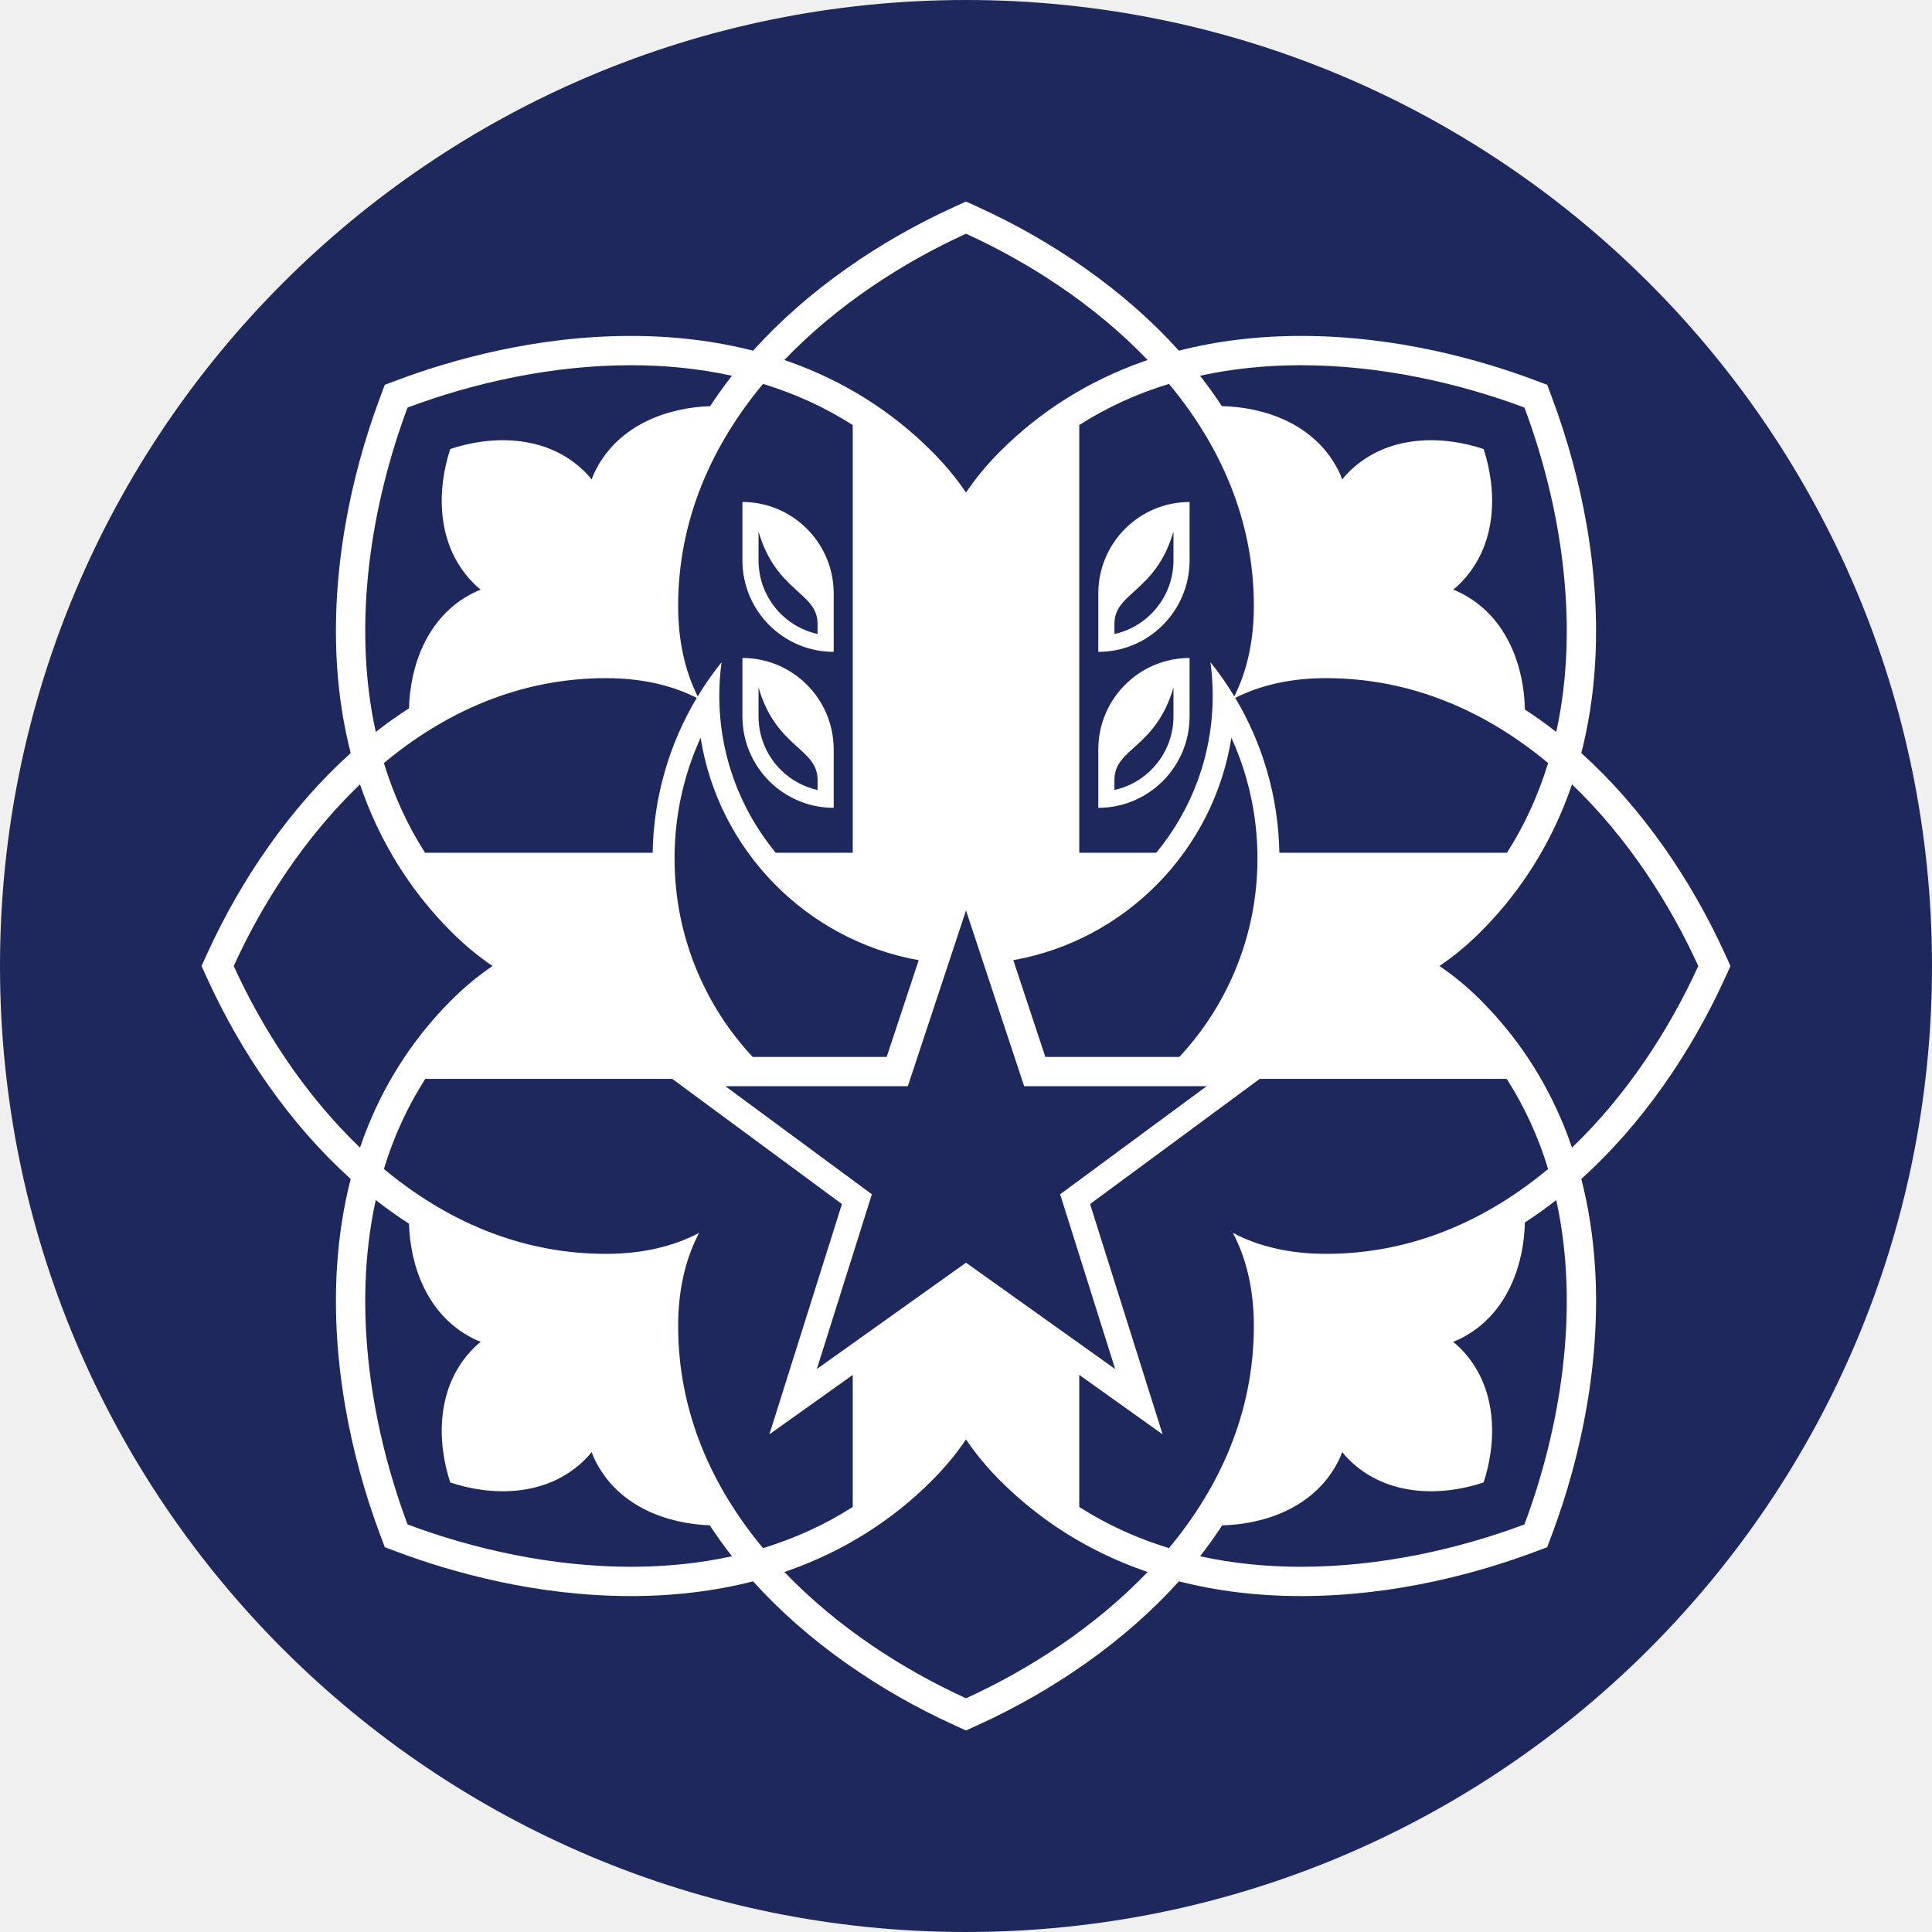
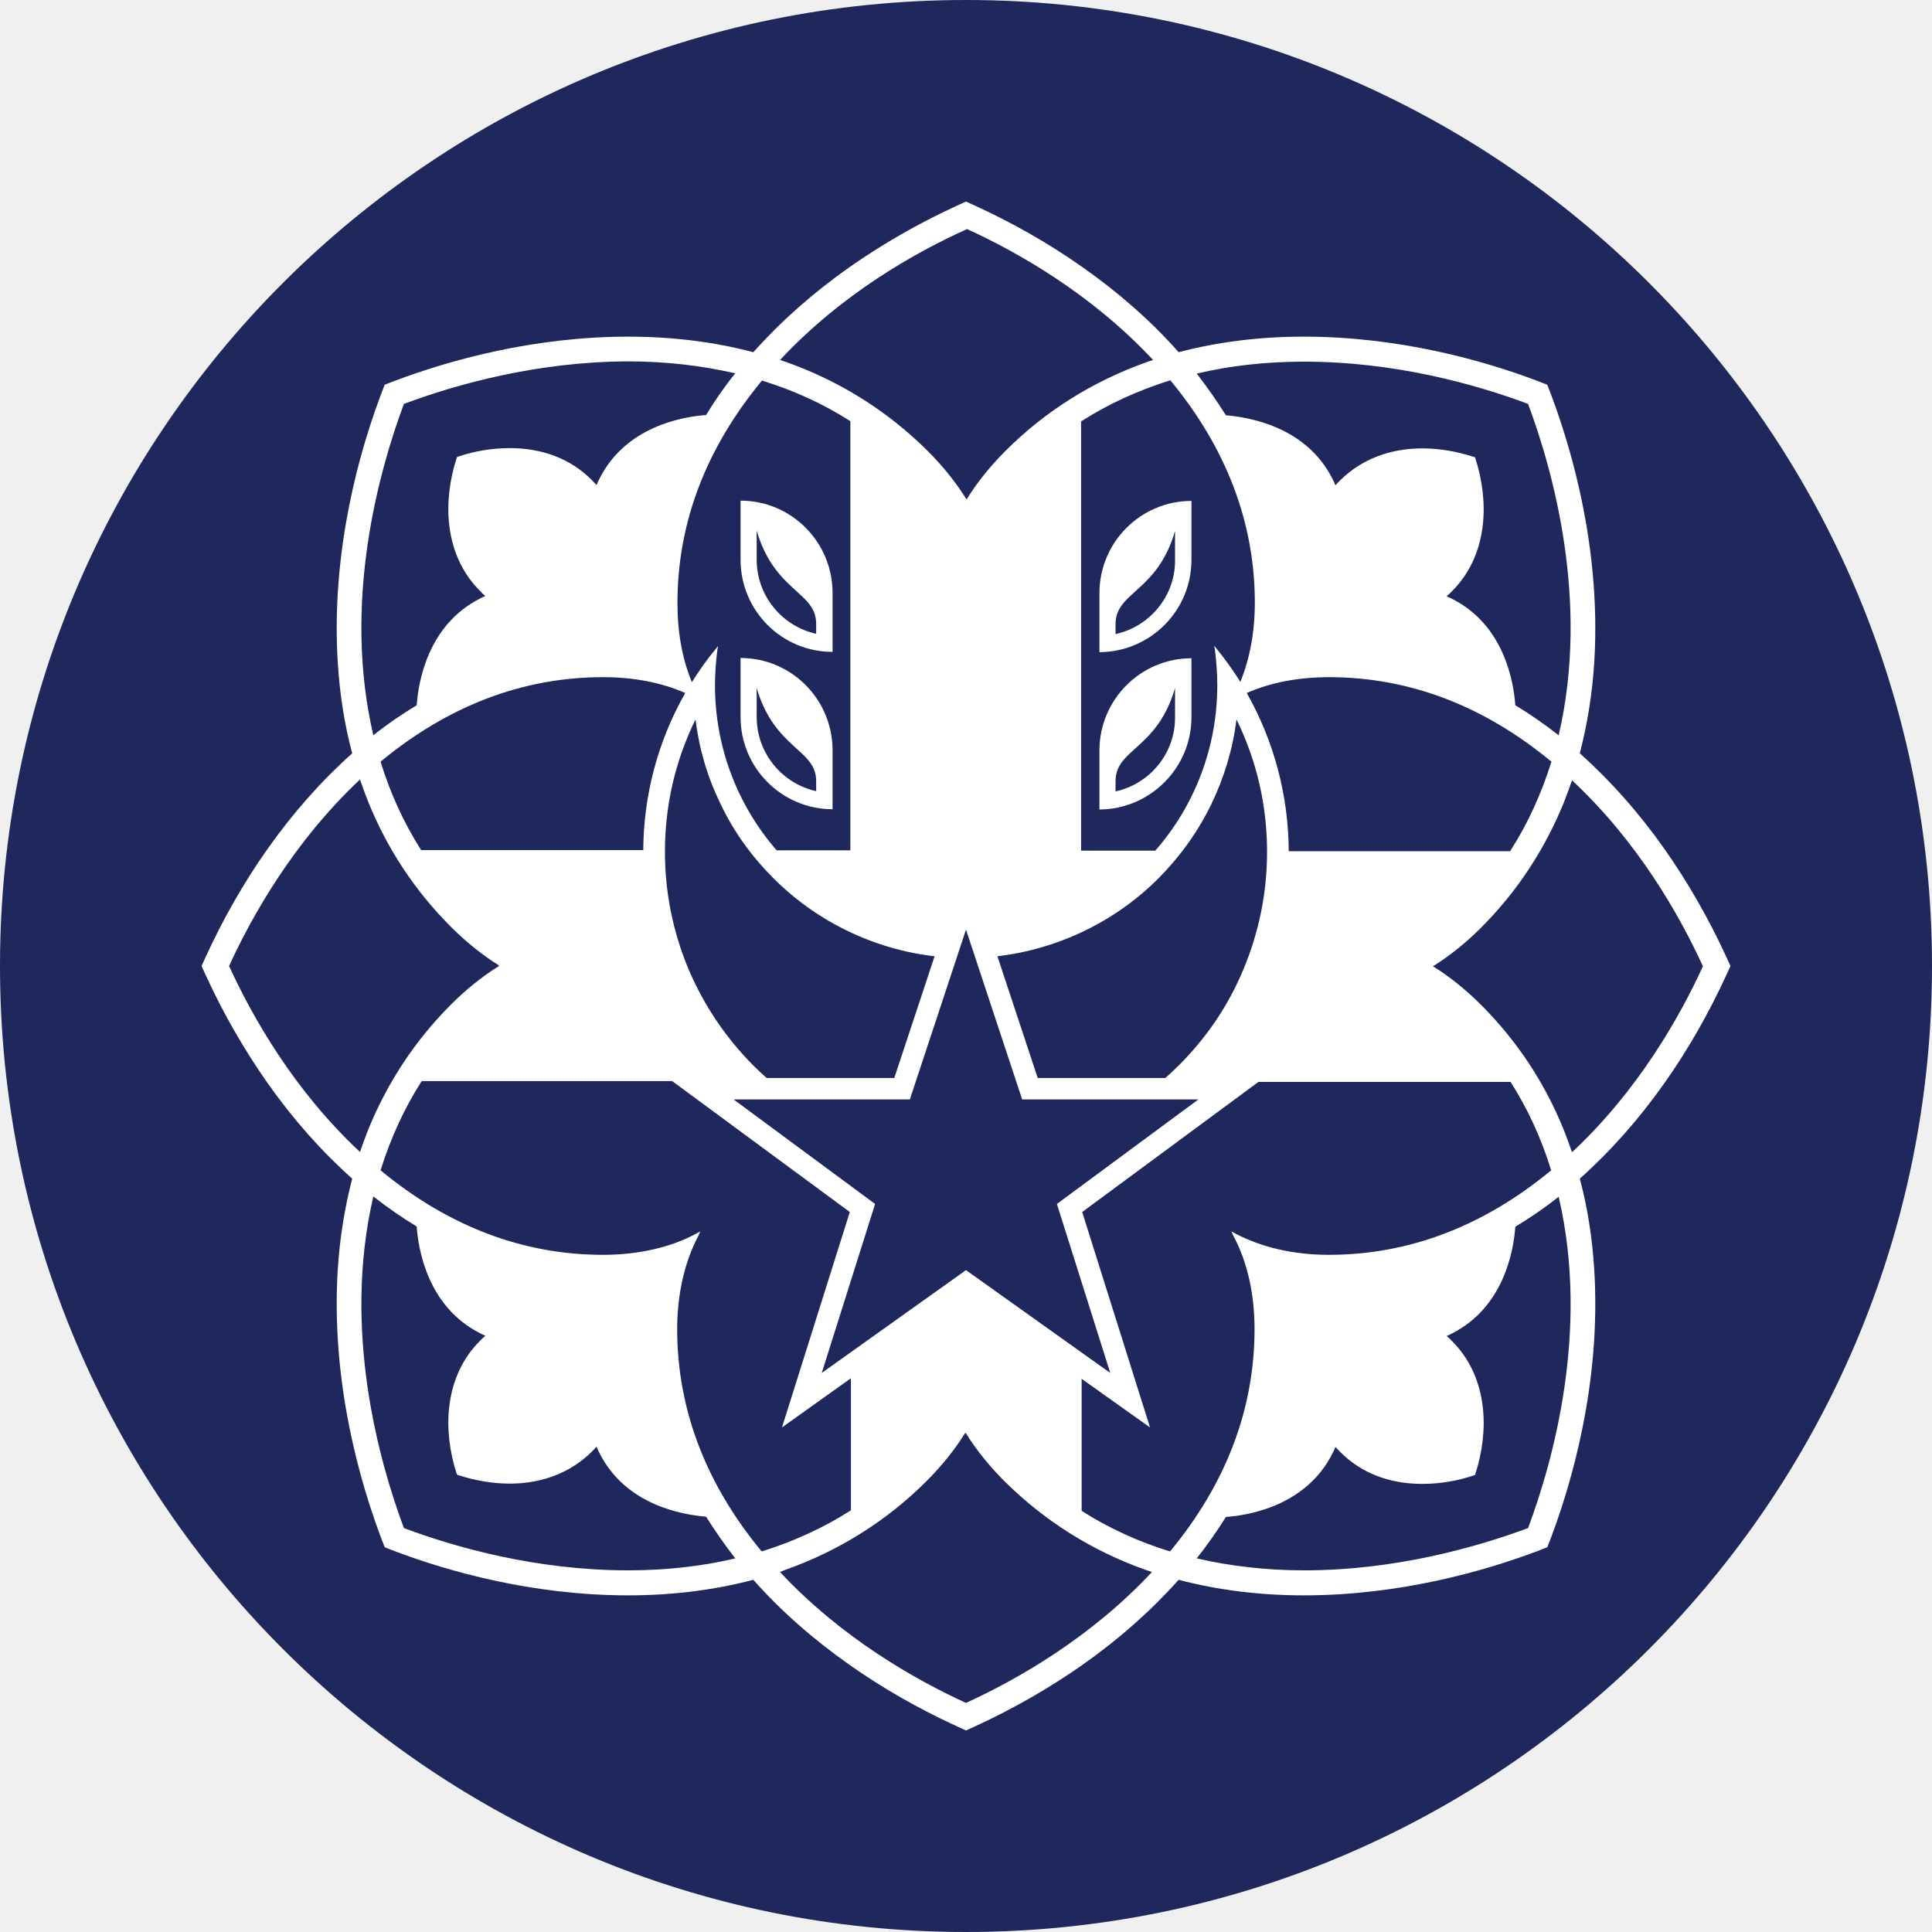
<svg xmlns="http://www.w3.org/2000/svg" version="1.1" id="Layer_1" x="0px" y="0px" viewBox="0 0 695 695" style="enable-background:new 0 0 695 695;" xml:space="preserve">
  <style type="text/css">
	.st0{fill:#1E285C;}
	.st1{fill:#FFFFFF;}
</style>
  <circle class="st0" cx="347.5" cy="347.5" r="347.5" />
  <g>
-     <path class="st1" d="M620.513,343.135c-6.164-13.541-13.56-26.474-21.985-38.439   c-9.012-12.799-18.992-24.157-29.682-33.798c2.579-10.058,4.23-20.642,4.925-31.648   c1.017-16.092,0.005-33.05-3.008-50.402c-2.691-15.499-6.899-30.952-12.508-45.931l-1.682-4.492   l-4.492-1.682c-19.371-7.253-49.679-15.899-84.058-15.899c-15.464-0-30.182,1.782-43.926,5.305   c-9.64-10.689-20.997-20.668-33.795-29.679c-11.965-8.424-24.898-15.821-38.439-21.985L347.5,72.5   l-4.365,1.987c-13.541,6.164-26.474,13.56-38.439,21.985c-12.799,9.012-24.157,18.991-33.797,29.681   c-13.744-3.524-28.462-5.307-43.925-5.308c-0.002,0-0.01,0-0.012,0   c-34.37,0-64.672,8.645-84.045,15.899l-4.492,1.682l-1.682,4.492   c-5.608,14.979-9.817,30.433-12.508,45.931c-3.013,17.352-4.025,34.31-3.008,50.402   c0.696,11.006,2.346,21.589,4.925,31.648c-10.69,9.64-20.67,20.998-29.682,33.798   c-8.424,11.965-15.821,24.898-21.985,38.439l-1.987,4.365l1.987,4.365   c6.164,13.541,13.56,26.474,21.985,38.439c9.012,12.799,18.992,24.158,29.682,33.798   c-2.579,10.058-4.23,20.642-4.925,31.648c-1.017,16.092-0.005,33.05,3.008,50.402   c2.691,15.499,6.899,30.952,12.508,45.931l1.682,4.492l4.492,1.682   c19.372,7.253,49.68,15.899,84.058,15.899c15.464,0,30.182-1.782,43.925-5.306   c9.64,10.689,20.997,20.668,33.796,29.679c11.965,8.424,24.898,15.821,38.439,21.985l4.365,1.987   l4.365-1.987c13.541-6.164,26.474-13.56,38.439-21.985c12.799-9.011,24.157-18.991,33.797-29.68   c13.745,3.524,28.463,5.307,43.926,5.307c34.377,0,64.685-8.646,84.056-15.899l4.492-1.682   l1.682-4.492c5.608-14.979,9.817-30.433,12.508-45.931c3.013-17.352,4.025-34.31,3.008-50.402   c-0.696-11.006-2.346-21.589-4.925-31.648c10.69-9.64,20.67-20.998,29.682-33.798   c8.424-11.965,15.821-24.898,21.985-38.439l1.987-4.365L620.513,343.135z M468.026,131.382   c28.386,0,56.569,6.321,80.363,15.23c12.732,34.006,20.176,76.973,11.44,116.692   c-3.691-2.891-7.454-5.581-11.278-8.066c-0.27-14.651-5.904-33.111-22.838-41.803   c-1-0.513-1.99-0.949-2.97-1.318c0.813-0.642,1.618-1.354,2.406-2.137   c14.049-13.965,13.229-34.295,8.555-48.446c-14.122-4.759-34.448-5.7-48.496,8.265   c-0.879,0.873-1.668,1.767-2.371,2.67c-0.384-1.08-0.852-2.175-1.411-3.281   c-8.636-17.075-27.21-22.79-41.895-23.094c-2.421-3.702-5.032-7.346-7.833-10.922   C443.623,132.549,455.843,131.382,468.026,131.382z M218.024,243.947   c12.553,0,23.609,2.519,32.621,7.109c-9.764,16.344-15.508,35.365-15.868,55.701h-81.876   c-6.532-10.2-11.383-21.054-14.806-32.273C159.95,256.298,186.715,243.947,218.024,243.947z    M248.779,273.4c0.971-2.707,2.06-5.39,3.255-8.015c6.376,40.408,37.969,72.801,78.45,80.019   l-11.521,34.804h-48.213c-8.395-9.008-15.075-19.304-19.857-30.611   c-5.465-12.92-8.236-26.65-8.236-40.807C242.658,296.636,244.717,284.729,248.779,273.4z    M326.574,390.745L347.5,327.527l20.926,63.218h65.635l-52.7,38.877l19.802,62.866L347.5,454.232   l-53.663,38.255l19.802-62.866l-52.699-38.877H326.574z M424.25,380.208h-48.213l-11.52-34.805   c40.481-7.218,72.073-39.611,78.45-80.019c1.194,2.625,2.284,5.308,3.254,8.015   c4.062,11.328,6.122,23.236,6.122,35.391c0,14.157-2.771,27.887-8.236,40.807   C439.324,360.904,432.645,371.201,424.25,380.208z M444.355,251.057   c9.012-4.59,20.069-7.109,32.621-7.109c31.309,0,58.074,12.351,79.928,30.537   c-3.423,11.219-8.274,22.073-14.806,32.272h-81.876C459.863,286.421,454.119,267.401,444.355,251.057z    M420.517,138.096c18.186,21.854,30.536,48.619,30.536,79.927c0,12.485-2.492,23.488-7.035,32.474   c-2.595-4.286-5.462-8.39-8.586-12.278c0.535,3.94,0.813,7.963,0.813,12.05   c0,21.463-7.621,41.143-20.302,56.488h-27.699V152.902C398.443,146.37,409.297,141.519,420.517,138.096z    M347.5,84.077c22.475,10.23,46.246,25.485,65.337,45.425c-0.567,0.193-1.132,0.389-1.694,0.589   c-19.609,6.952-36.877,17.802-51.324,32.249c-4.717,4.717-8.852,9.704-12.319,14.854   c-3.467-5.15-7.602-10.137-12.319-14.854c-14.445-14.445-31.713-25.294-51.325-32.247   c-0.563-0.2-1.128-0.396-1.695-0.589C301.252,109.563,325.024,94.307,347.5,84.077z    M274.482,138.098c11.22,3.423,22.075,8.274,32.275,14.805v153.854h-27.701   c-12.68-15.346-20.3-35.026-20.3-56.488c0-4.087,0.278-8.109,0.813-12.05   c-3.125,3.888-5.992,7.991-8.586,12.278c-4.543-8.985-7.035-19.989-7.035-32.474   C243.947,186.716,256.297,159.952,274.482,138.098z M146.612,146.611   c23.797-8.91,51.972-15.231,80.362-15.23c12.181,0.001,24.401,1.168,36.329,3.792   c-2.806,3.582-5.42,7.231-7.844,10.938c-14.575,0.463-32.713,6.264-41.215,23.076   c-0.559,1.106-1.028,2.201-1.411,3.281c-0.705-0.903-1.493-1.796-2.371-2.67   c-14.049-13.965-34.374-13.024-48.496-8.265c-4.674,14.15-5.494,34.481,8.555,48.446   c0.788,0.785,1.593,1.495,2.406,2.137c-0.978,0.369-1.97,0.805-2.97,1.318   c-16.768,8.607-22.457,26.79-22.829,41.371c-4.057,2.606-8.046,5.437-11.955,8.499   C126.435,223.584,133.88,180.618,146.612,146.611z M84.077,347.5   c10.23-22.476,25.486-46.248,45.427-65.339c0.877,2.575,1.819,5.11,2.827,7.603   c6.944,17.169,17.041,32.449,30.009,45.418c4.717,4.717,9.704,8.852,14.854,12.319   c-5.15,3.467-10.137,7.602-14.854,12.319c-12.968,12.968-23.065,28.249-30.009,45.417   c-1.008,2.492-1.95,5.027-2.827,7.602C109.563,393.748,94.307,369.976,84.077,347.5z    M226.974,563.618c-28.386,0-56.569-6.321-80.363-15.23c-12.732-34.006-20.176-76.973-11.44-116.692   c3.91,3.063,7.901,5.895,11.959,8.502c0.416,14.548,6.128,32.612,22.824,41.182   c1,0.513,1.99,0.949,2.97,1.318c-0.813,0.642-1.618,1.354-2.406,2.137   c-14.049,13.965-13.229,34.295-8.555,48.446c14.122,4.759,34.448,5.7,48.496-8.265   c0.878-0.873,1.668-1.767,2.371-2.67c0.383,1.08,0.852,2.175,1.411,3.281   c8.479,16.764,26.537,22.578,41.089,23.072c2.459,3.773,5.118,7.487,7.972,11.131   C251.377,562.451,239.157,563.618,226.974,563.618z M274.483,556.904   c-18.186-21.854-30.536-48.619-30.536-79.927c0-12.954,2.682-24.315,7.556-33.479   c-9.165,4.873-20.525,7.556-33.479,7.556c-31.308,0-58.074-12.351-79.928-30.537   c3.438-11.267,8.315-22.166,14.89-32.404h88.853l61.029,45.021l-26.095,82.843l29.985-21.376v47.499   C296.557,548.63,285.703,553.481,274.483,556.904z M347.5,610.923   c-22.475-10.23-46.246-25.485-65.337-45.425c0.567-0.193,1.132-0.389,1.695-0.589   c19.609-6.952,36.877-17.802,51.324-32.249c4.717-4.717,8.852-9.704,12.319-14.854   c3.467,5.15,7.602,10.137,12.319,14.854c14.445,14.445,31.713,25.295,51.325,32.248   c0.563,0.199,1.128,0.395,1.694,0.589C393.747,585.437,369.975,600.693,347.5,610.923z    M420.517,556.903c-11.22-3.423-22.074-8.274-32.274-14.805v-47.498l29.985,21.375l-26.095-82.843   l61.029-45.021h88.853c6.575,10.238,11.452,21.137,14.89,32.405   c-21.854,18.186-48.62,30.537-79.928,30.537c-12.954,0-24.315-2.682-33.479-7.556   c4.873,9.165,7.556,20.525,7.556,33.479C451.052,508.284,438.703,535.049,420.517,556.903z    M548.388,548.389c-23.797,8.91-51.972,15.23-80.362,15.23c-12.182,0-24.402-1.167-36.33-3.791   c2.85-3.638,5.504-7.345,7.96-11.112c14.667-0.333,33.158-6.065,41.768-23.091   c0.559-1.106,1.028-2.201,1.411-3.281c0.705,0.903,1.493,1.796,2.371,2.67   c14.049,13.963,34.374,13.023,48.496,8.265c4.674-14.15,5.494-34.482-8.555-48.446   c-0.788-0.785-1.593-1.495-2.406-2.137c0.978-0.369,1.97-0.805,2.97-1.318   c16.861-8.655,22.52-26.993,22.835-41.613c3.825-2.486,7.589-5.176,11.281-8.068   C568.565,471.416,561.12,514.382,548.388,548.389z M565.496,412.839   c-0.877-2.575-1.819-5.11-2.827-7.603c-6.944-17.169-17.041-32.449-30.009-45.418   c-4.717-4.717-9.704-8.852-14.854-12.319c5.15-3.467,10.137-7.602,14.854-12.319   c12.968-12.968,23.065-28.249,30.009-45.417c1.008-2.492,1.95-5.027,2.827-7.602   c19.941,19.091,35.197,42.863,45.427,65.339C600.692,369.977,585.437,393.748,565.496,412.839z" />
-     <path class="st1" d="M299.905,290.601l0-21.013c0-18.133-14.7-32.894-32.833-32.894l-0,21.013   C267.072,275.84,281.772,290.601,299.905,290.601z M272.867,247.331   c6.406,21.933,21.242,21.669,21.242,33.26v3.588c-12.134-2.666-21.242-13.522-21.242-26.472V247.331z" />
-     <path class="st1" d="M299.905,234.492l0-21.013c0-18.133-14.7-32.894-32.833-32.894l-0,21.013   C267.072,219.731,281.772,234.492,299.905,234.492z M272.867,191.222   c6.406,21.933,21.242,21.669,21.242,33.26v3.588c-12.134-2.666-21.242-13.522-21.242-26.472V191.222z" />
-     <path class="st1" d="M427.928,201.598l-0-21.013c-18.133,0-32.833,14.761-32.833,32.894v21.013   C413.228,234.492,427.928,219.731,427.928,201.598z M400.891,228.07v-3.588   c0-11.591,14.836-11.327,21.242-33.26l0,10.376C422.133,214.547,413.024,225.404,400.891,228.07z" />
-     <path class="st1" d="M427.928,257.707l-0-21.013c-18.133,0-32.833,14.761-32.833,32.894v21.013   C413.228,290.601,427.928,275.84,427.928,257.707z M400.891,284.179v-3.588   c0-11.591,14.836-11.327,21.242-33.26l0,10.376C422.133,270.656,413.024,281.513,400.891,284.179z" />
+     <path class="st1" d="M299.5,291.1l0-21.2c0-18.3-14.8-33.2-33.1-33.2l0,21.2C266.4,276.2,281.2,291.1,299.5,291.1z M272.2,247.5   c6.5,22.1,21.4,21.9,21.4,33.5l0,3.6c-12.2-2.7-21.4-13.6-21.4-26.7L272.2,247.5z" />
+     <path class="st1" d="M299.5,234.5l0-21.2c0-18.3-14.8-33.2-33.1-33.2l0,21.2C266.4,219.7,281.2,234.5,299.5,234.5z M272.2,190.9   c6.5,22.1,21.4,21.9,21.4,33.5l0,3.6c-12.2-2.7-21.4-13.6-21.4-26.7L272.2,190.9z" />
+     <path class="st1" d="M428.6,201.4l0-21.2c-18.3,0-33.1,14.9-33.1,33.2v21.2C413.8,234.5,428.6,219.7,428.6,201.4z M401.3,228.1   v-3.6c0-11.7,15-11.4,21.4-33.5l0,10.5C422.8,214.4,413.6,225.4,401.3,228.1z" />
+     <path class="st1" d="M428.6,258l0-21.2c-18.3,0-33.1,14.9-33.1,33.2v21.2C413.8,291.1,428.6,276.2,428.6,258z M401.3,284.7V281   c0-11.7,15-11.4,21.4-33.5l0,10.5C422.8,271,413.6,282,401.3,284.7z" />
+     <path class="st1" d="M344,620.9c-13.5-6.2-26.5-13.6-38.4-22c-13.2-9.3-24.8-19.5-34.6-30.6c-14,3.7-29.2,5.6-45,5.6   c-34.4,0-64.7-8.6-84-15.9l-3.6-1.4l-1.4-3.6c-5.6-15-9.8-30.4-12.5-45.9c-3-17.3-4-34.3-3-50.3c0.7-11.4,2.5-22.4,5.2-32.8   c-11-9.8-21.3-21.4-30.6-34.6c-8.4-12-15.8-24.9-22-38.4l-1.6-3.5l1.6-3.5c6.2-13.5,13.6-26.5,22-38.4   c9.3-13.2,19.6-24.8,30.6-34.6c-2.8-10.4-4.5-21.4-5.2-32.8c-1-16.1,0-33,3-50.3c2.7-15.5,6.9-31,12.5-45.9l1.4-3.6l3.6-1.4   c19.4-7.3,49.7-15.9,84-15.9c15.9,0,31,1.9,45,5.6c9.8-11,21.4-21.3,34.6-30.6c12-8.4,24.9-15.8,38.4-22l3.5-1.6l3.5,1.6   c13.5,6.2,26.5,13.6,38.4,22c13.2,9.3,24.8,19.5,34.6,30.6c14-3.7,29.2-5.6,45-5.6c0,0,0,0,0,0c34.4,0,64.7,8.6,84,15.9l3.6,1.4   l1.4,3.6c5.6,15,9.8,30.4,12.5,45.9c3,17.3,4,34.3,3,50.3c-0.7,11.4-2.5,22.4-5.2,32.8c11,9.8,21.3,21.4,30.6,34.6   c8.4,12,15.8,24.9,22,38.4l1.6,3.5l-1.6,3.5c-6.2,13.5-13.6,26.5-22,38.4c-9.3,13.2-19.6,24.8-30.6,34.6   c2.8,10.4,4.5,21.4,5.2,32.8c1,16.1,0,33-3,50.3c-2.7,15.5-6.9,31-12.5,45.9l-1.4,3.6l-3.6,1.4c-19.4,7.3-49.7,15.9-84,15.9   c-15.8,0-31-1.9-45-5.6c-9.8,11-21.4,21.3-34.6,30.6c-12,8.4-24.9,15.8-38.4,22l-3.5,1.6L344,620.9z M280.6,565.5   c22.2,23.8,48.6,38.7,66.9,47.1c18.3-8.4,44.7-23.3,66.9-47.1c-0.7-0.2-1.4-0.5-2.1-0.7c-19.5-6.9-36.6-17.7-51-32   c-5.4-5.4-10-11.1-13.7-17c-0.1-0.1-0.2-0.3-0.3-0.4c-0.1,0.1-0.2,0.3-0.3,0.4c-3.7,5.9-8.3,11.6-13.7,17   c-14.3,14.3-31.5,25.1-51,32C281.9,565,281.3,565.2,280.6,565.5z M430.5,560.6c12.1,2.8,25.1,4.3,38.6,4.3   c32.9,0,61.9-8.3,80.6-15.2c9-24.1,22.2-71.3,11-119.2c-5,4-10.3,7.6-15.6,10.8c-0.6,8.6-4.1,28.8-22.6,38.3   c-0.7,0.4-1.4,0.7-2.1,1c0.6,0.5,1.2,1,1.7,1.6c6.4,6.3,10.2,14.4,11.3,24c0.9,7.6-0.1,16.2-2.7,24.1l-0.1,0.3l-0.3,0.1   c-6.1,2.1-12.6,3.1-18.7,3.1c-11.8,0-21.9-3.9-29.4-11.4c-0.6-0.6-1.2-1.3-1.8-1.9c-0.3,0.8-0.7,1.6-1.1,2.4   c-9.4,18.6-29.7,22.2-38.3,22.8C437.8,550.8,434.3,555.8,430.5,560.6z M145.3,549.7c18.7,7,47.8,15.2,80.6,15.2   c13.5,0,26.5-1.4,38.6-4.3c-3.8-4.9-7.3-9.9-10.5-15c-8.6-0.7-28.9-4.2-38.3-22.8c-0.4-0.8-0.8-1.6-1.1-2.4   c-0.6,0.7-1.2,1.3-1.8,1.9c-7.5,7.4-17.7,11.4-29.4,11.4c-6.2,0-12.6-1.1-18.7-3.1l-0.3-0.1l-0.1-0.3c-2.6-7.9-3.6-16.5-2.7-24.1   c1.1-9.6,4.9-17.7,11.3-24c0.5-0.5,1.1-1.1,1.7-1.6c-0.7-0.3-1.4-0.6-2.1-1c-18.5-9.5-22-29.7-22.6-38.3   c-5.3-3.2-10.5-6.8-15.6-10.8C123.1,478.4,136.3,525.6,145.3,549.7z M251.2,444.6c-4.9,9.3-7.6,20.9-7.6,33.5   c0,28.7,10.2,55.6,30.4,80c11.5-3.6,22.3-8.5,32.1-14.8v-47.5l-24.8,17.7l24.4-77.5l-63.9-47.1h-90.1c-6.3,9.8-11.2,20.6-14.8,32.1   c24.4,20.2,51.3,30.4,80,30.4c12.6,0,24.2-2.6,33.5-7.6l1.5-0.8L251.2,444.6z M389.1,543.5c9.7,6.2,20.4,11.1,31.8,14.6   c20.2-24.4,30.4-51.3,30.4-80c0-12.6-2.6-24.2-7.6-33.5L443,443l1.5,0.8c9.3,4.9,20.9,7.6,33.5,7.6c28.7,0,55.6-10.2,80-30.4   c-3.5-11.4-8.4-22.1-14.6-31.8h-90.7L389.3,436l24.4,77.5L389.1,496V543.5z M399.4,493.9l-19.2-60.8l50.9-37.6h-63.4l-20.2-61.1   l-20.2,61.1h-63.4l50.9,37.6l-19.2,60.8l51.9-37L399.4,493.9z M515.8,347.8c5.9,3.7,11.6,8.3,17,13.7c12.9,12.9,22.9,28,29.8,45.1   c1,2.6,2,5.2,2.9,7.9c23.8-22.2,38.7-48.6,47.1-66.9c-8.4-18.3-23.3-44.7-47.1-66.9c-0.9,2.7-1.9,5.3-2.9,7.9   c-6.9,17-16.9,32.2-29.8,45.1c-5.4,5.4-11.1,10-17,13.7c-0.1,0.1-0.3,0.2-0.4,0.3C515.5,347.6,515.6,347.7,515.8,347.8z    M82.4,347.5c8.4,18.3,23.3,44.7,47.1,66.9c0.9-2.7,1.9-5.3,2.9-7.9c6.9-17,16.9-32.2,29.8-45.1c5.4-5.4,11.1-10,17-13.7   c0.1-0.1,0.3-0.2,0.4-0.3c-0.1-0.1-0.3-0.2-0.4-0.3c-5.9-3.7-11.6-8.3-17-13.7c-12.9-12.9-22.9-28-29.8-45.1c-1-2.6-2-5.2-2.9-7.9   C105.7,302.8,90.8,329.2,82.4,347.5z M419.2,387.8c1.7-1.5,3.4-3.1,4.9-4.6c10-10,17.8-21.5,23.2-34.5c5.6-13.4,8.5-27.6,8.5-42.2   c0-12.6-2.1-24.9-6.3-36.6c-1.4-3.8-2.9-7.5-4.7-11.1c-1.3,10.6-4.4,20.8-9,30.4c-4.8,9.9-11.2,18.8-18.9,26.6   c-15.6,15.7-36.2,25.6-58.1,28.2l14.5,43.8H419.2z M321.7,387.8l14.5-43.8c-21.8-2.5-42.5-12.5-58.1-28.2   c-7.8-7.8-14.2-16.7-18.9-26.6c-4.7-9.6-7.7-19.8-9-30.4c-1.8,3.6-3.3,7.3-4.7,11.1c-4.2,11.7-6.3,24-6.3,36.6   c0,14.6,2.9,28.8,8.5,42.2c5.5,12.9,13.3,24.5,23.2,34.5c1.6,1.6,3.2,3.1,4.9,4.6H321.7z M543.3,306.1c6.3-9.8,11.2-20.6,14.8-32.1   c-24.4-20.2-51.3-30.4-80-30.4c-11,0-21,1.9-29.6,5.7c9.8,17.3,15,36.9,15.1,56.9H543.3z M415.5,306.1   c14.5-16.5,22.4-37.6,22.4-59.6c0-4.1-0.3-8.2-0.8-12.3l-0.3-1.9l1.2,1.5c2.9,3.6,5.7,7.5,8.2,11.5c3.4-8.4,5.2-17.9,5.2-28.5   c0-28.7-10.2-55.6-30.4-80c-11.5,3.6-22.3,8.5-32.1,14.8v154.4H415.5z M305.9,305.9V151.5c-9.7-6.2-20.4-11.1-31.8-14.6   c-20.2,24.4-30.4,51.3-30.4,80c0,10.5,1.7,20.1,5.2,28.5c2.5-4,5.2-7.9,8.2-11.5l1.2-1.5l-0.3,1.9c-0.5,4-0.8,8.2-0.8,12.3   c0,21.8,7.9,42.9,22.2,59.3H305.9z M231.4,305.9c0.1-19.9,5.3-39.4,15.1-56.6c-8.6-3.8-18.6-5.7-29.6-5.7   c-28.7,0-55.6,10.2-80,30.4c3.5,11.4,8.4,22.1,14.6,31.8H231.4z M545.1,253.7c5.3,3.2,10.5,6.8,15.6,10.8   c11.2-47.9-2-95.1-11-119.2c-18.7-7-47.8-15.2-80.6-15.2c-13.5,0-26.5,1.4-38.6,4.3c3.8,4.9,7.3,9.9,10.5,15   c8.6,0.7,28.9,4.2,38.3,22.8c0.4,0.8,0.8,1.6,1.1,2.4c0.6-0.7,1.2-1.3,1.8-1.9c7.5-7.4,17.7-11.4,29.4-11.4   c6.2,0,12.6,1.1,18.7,3.1l0.3,0.1l0.1,0.3c2.6,7.9,3.6,16.5,2.7,24.1c-1.1,9.6-4.9,17.7-11.3,24c-0.5,0.5-1.1,1.1-1.7,1.6   c0.7,0.3,1.4,0.6,2.1,1C541,224.9,544.5,245.1,545.1,253.7z M145.3,145.3c-9,24.1-22.2,71.3-11,119.2c5-4,10.3-7.6,15.6-10.8   c0.6-8.6,4.1-28.8,22.6-38.3c0.7-0.4,1.4-0.7,2.1-1c-0.6-0.5-1.2-1-1.7-1.6c-6.4-6.3-10.2-14.4-11.3-24c-0.9-7.6,0.1-16.2,2.7-24.1   l0.1-0.3l0.3-0.1c6.1-2.1,12.6-3.1,18.7-3.1c11.8,0,21.9,3.9,29.4,11.4c0.6,0.6,1.2,1.3,1.8,1.9c0.3-0.8,0.7-1.6,1.1-2.4   c9.4-18.6,29.7-22.2,38.3-22.8c3.1-5.1,6.6-10.2,10.5-15c-12.1-2.8-25.1-4.3-38.6-4.3l0-0.5v0.5C193.1,130.1,164,138.3,145.3,145.3   z M280.6,129.5c0.7,0.2,1.4,0.5,2.1,0.7c19.5,6.9,36.6,17.7,51,32c5.4,5.4,10,11.1,13.7,17c0.1,0.1,0.2,0.3,0.3,0.4   c0.1-0.1,0.2-0.3,0.3-0.4c3.7-5.9,8.3-11.6,13.7-17c14.3-14.3,31.5-25.1,51-32c0.7-0.2,1.3-0.5,2.1-0.7   c-22.2-23.8-48.6-38.7-66.9-47.1C329.2,90.8,302.8,105.7,280.6,129.5z" />
  </g>
</svg>
